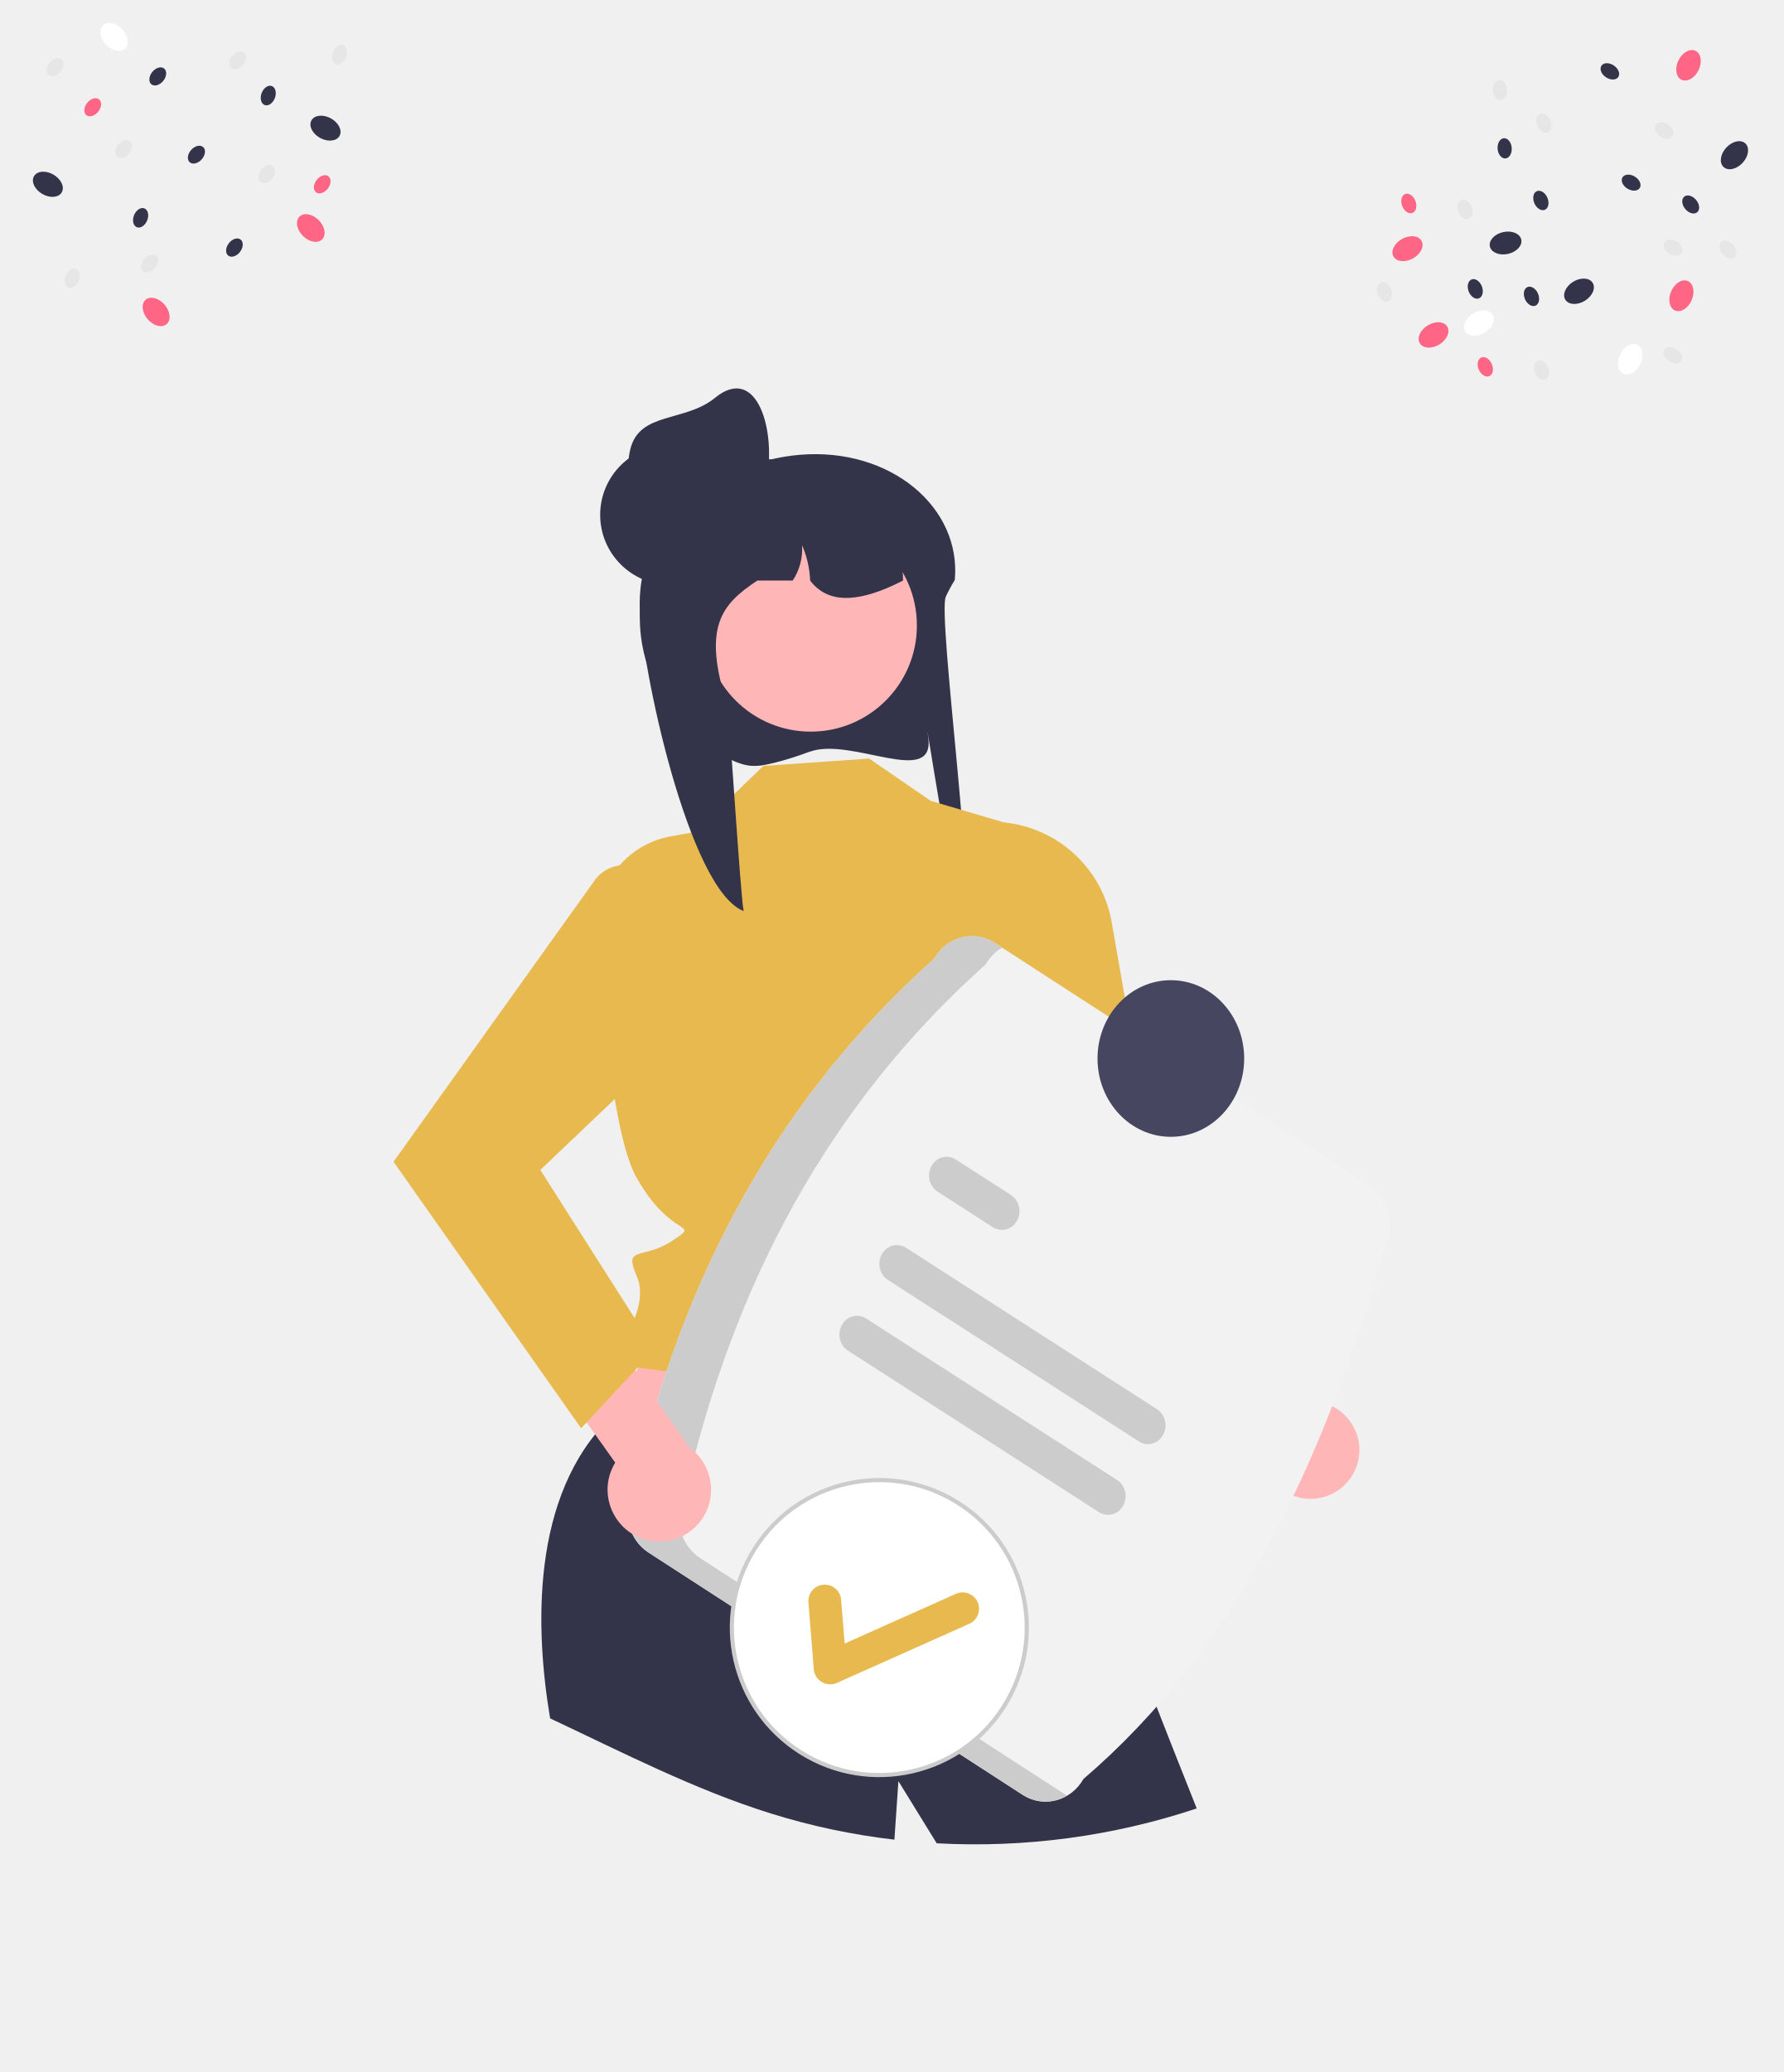
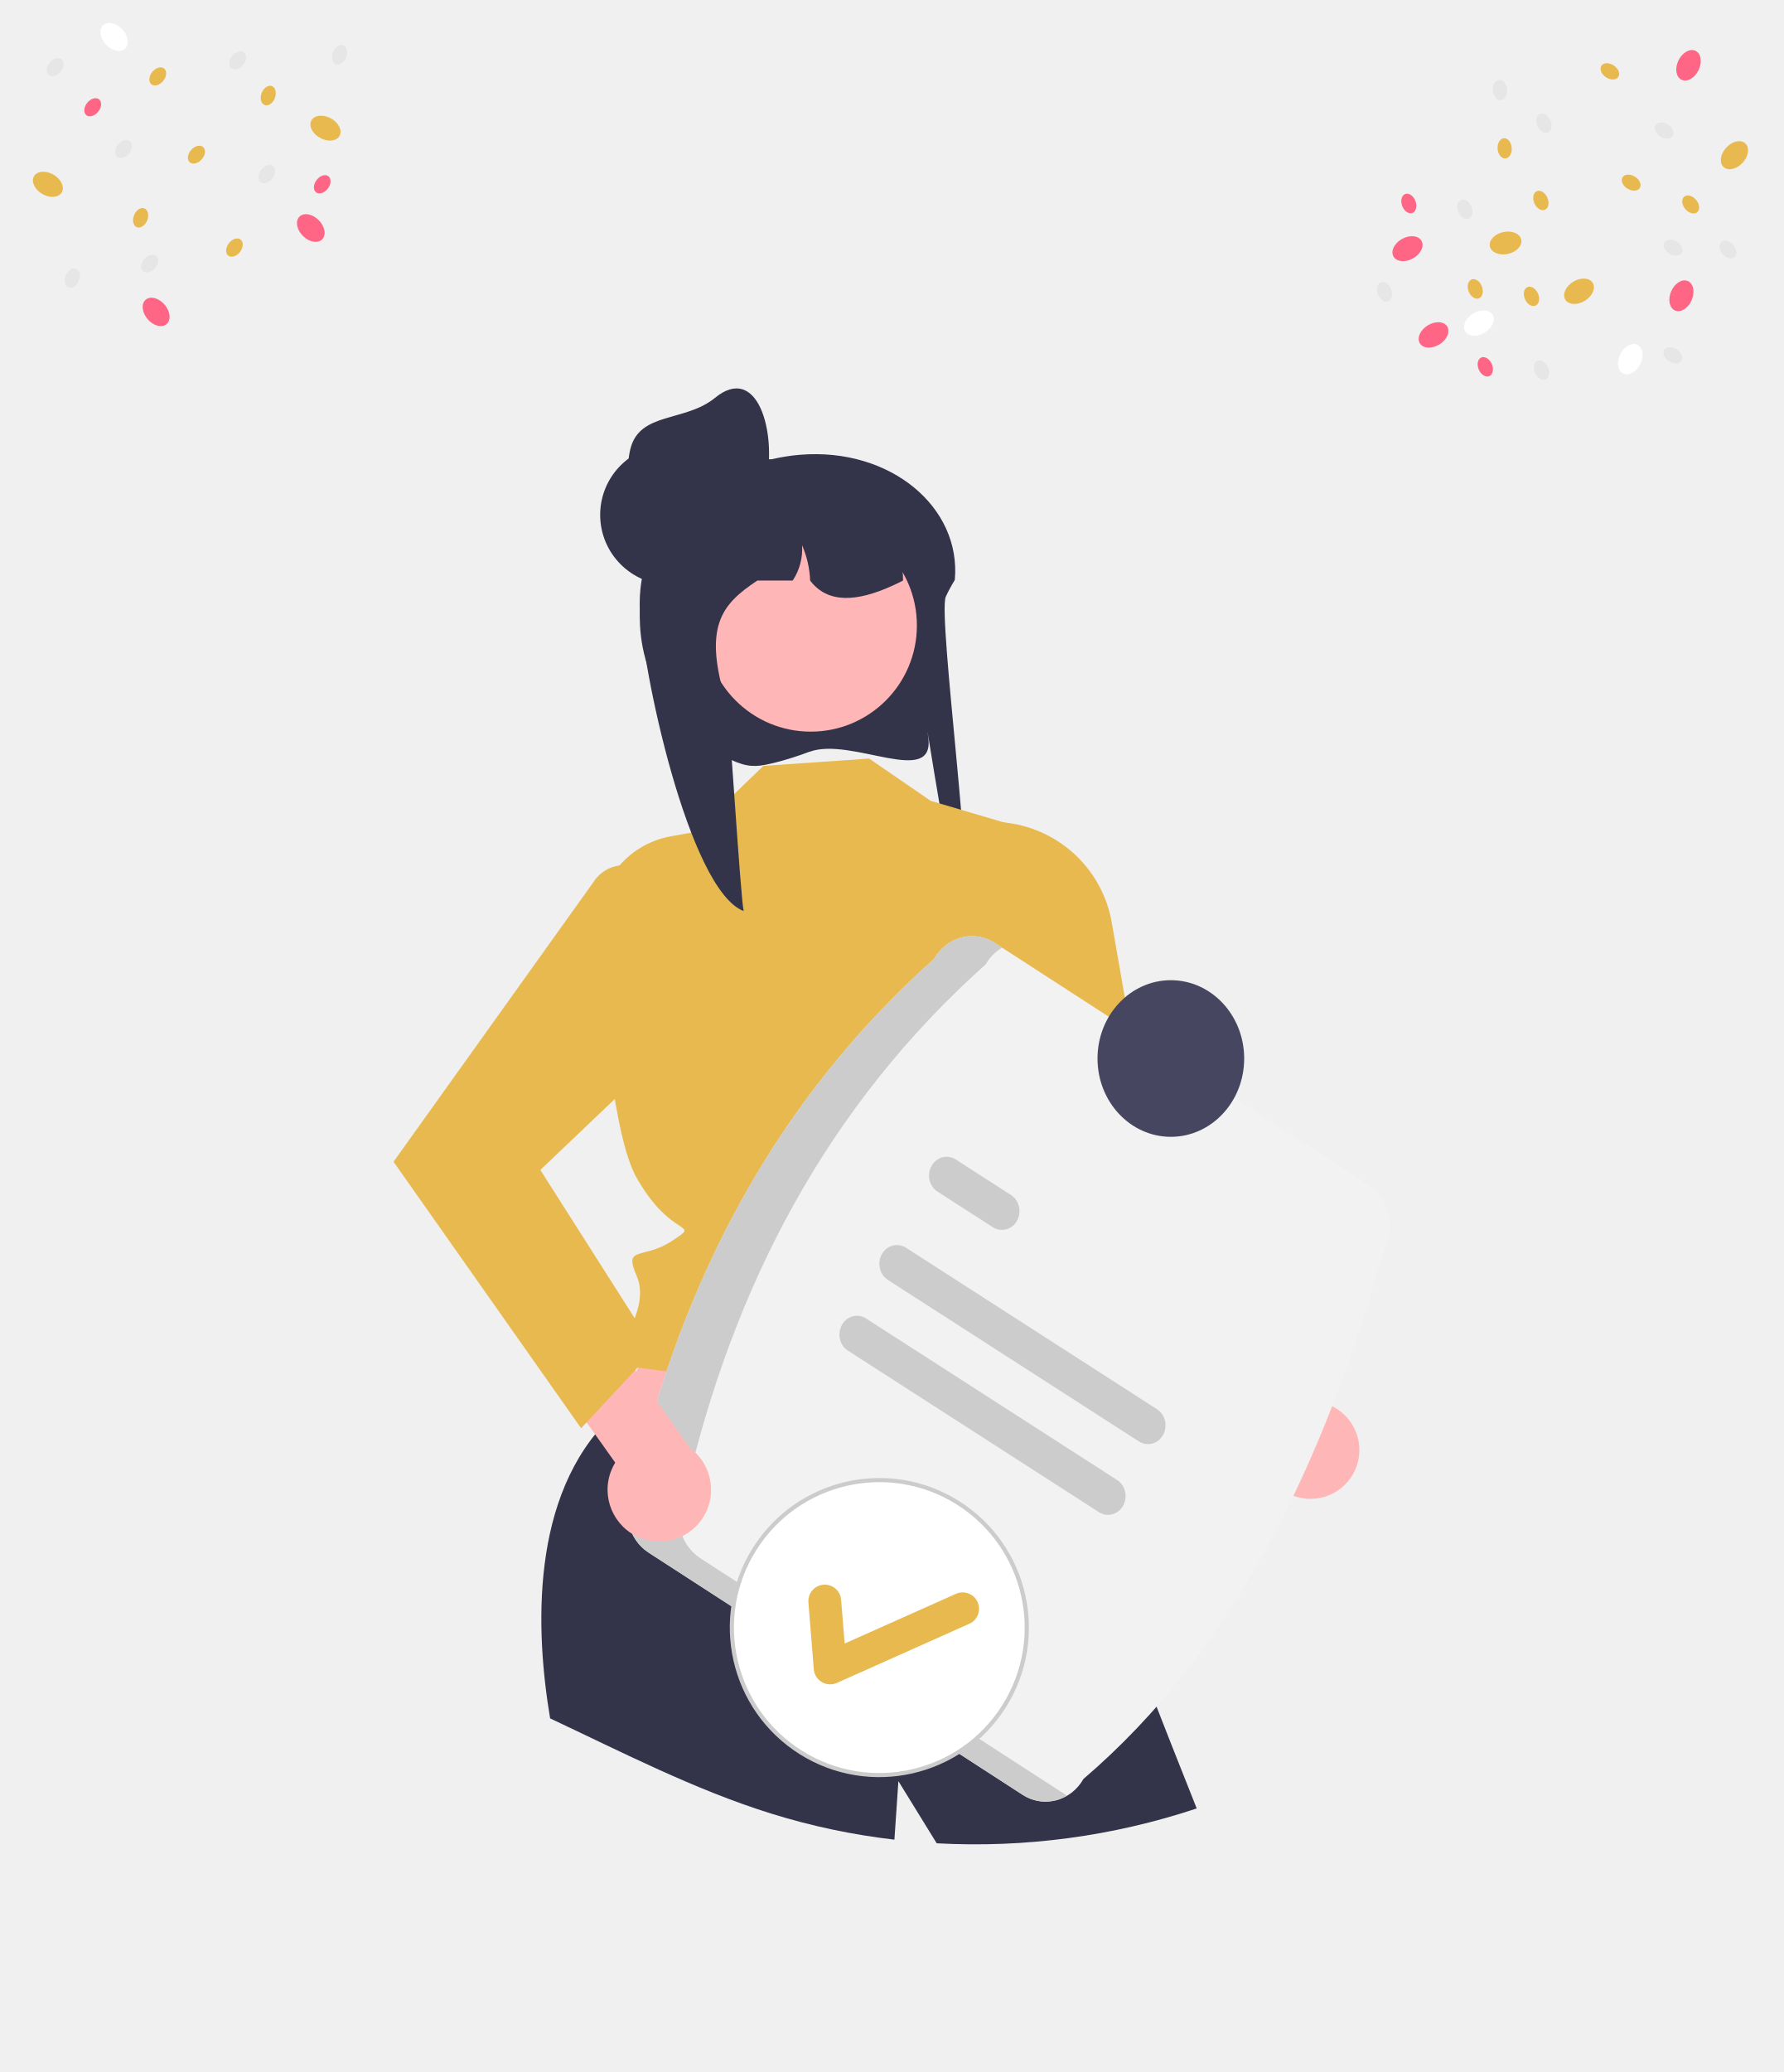
<svg xmlns="http://www.w3.org/2000/svg" id="Camada_1" version="1.1" viewBox="0 0 575.46 668.32">
  <defs>
    <style>
      .st0 {
        fill: #ff6584;
      }

      .st1 {
        fill: #e6e6e6;
      }

      .st2 {
        fill: #ffb6b6;
      }

      .st3, .st4 {
        fill: #ccc;
      }

      .st5 {
        fill: #e8b94f;
      }

      .st6 {
        fill: #fff;
      }

      .st7 {
        fill: #f2f2f2;
      }

      .st8 {
        fill: #464660;
      }

      .st4 {
        isolation: isolate;
      }

      .st9 {
        fill: #333349;
      }
    </style>
  </defs>
  <path class="st9" d="M261.17,242.46c-3.61,1.37-7.28,2.54-11.01,3.49-4.93,1.2-7.72,1.76-12.48-.09-.16-.06-.32-.13-.47-.19-18.45-7.84-30.52-25.83-30.79-45.87-.02-.33-.02-.69-.02-1.04,0-1.66.08-3.32.24-4.98.21-2.26.57-4.49,1.08-6.69h-.04c-3.85-3.95-5.34-9.35-4.85-14.78.68-7.46,4.75-14.18,11.03-18.25,4.86-3.05,10.33-4.99,16.03-5.66,1.53-.17,3.07-.27,4.61-.27h14.48c2.99-.7,6.02-1.18,9.09-1.44h.02c29.12-2.42,52.1,16.89,49.95,40.38,0,.02-.04.05-.05.08-.62,1.01-1.17,1.96-1.65,2.88-.46.85-.86,1.67-1.21,2.45-2.66,6,9.97,99.17,5.44,100.59-2.58.8-12.98-68.53-11.11-55.33,2.35,16.54-24.84-.23-38.26,4.74l-.02-.02h-.01Z" />
  <polygon class="st2" points="305.05 410.88 345.43 496.88 190.12 481.15 222.54 398.58 305.05 410.88" />
  <path class="st9" d="M386.09,583.31c-27.01,8.99-55.46,12.8-83.89,11.24l-12.36-20.05s-.52,7.46-1.28,18.88c-13.53-1.57-26.88-4.39-39.89-8.45-24.66-7.71-47.77-19.66-71.19-30.67-4.75-28.28-6.53-71.91,19.71-97.29l141.21,25.88s22.66,16.95,16.59,23.01c-6.06,6.06-7,5.13-3.02,9.1,3.98,3.97,12.59,9.31,12.67,12.79.03,1.36,9.69,26.02,21.45,55.57h0Z" />
-   <path class="st5" d="M280.39,244.67l-34.11,2.37-22.05,21.31-7.72,1.38c-14.37,2.56-24.55,15.47-23.68,30.04,1.59,26.91,5.15,67.12,12.58,80.17,11.53,20.23,21.05,13.88,11.53,20.23s-15.91,1.36-11.53,11.39c4.38,10.03-5.93,22.9-5.93,22.9l-4.1,4.1,4.35,1.78,138.76,18.06s-11.99-53.94-4.49-67.2,25.69-53.31,9.46-68.98l-15.88-55.86-27.31-8.05-19.86-13.63h-.02,0Z" />
+   <path class="st5" d="M280.39,244.67l-34.11,2.37-22.05,21.31-7.72,1.38c-14.37,2.56-24.55,15.47-23.68,30.04,1.59,26.91,5.15,67.12,12.58,80.17,11.53,20.23,21.05,13.88,11.53,20.23s-15.91,1.36-11.53,11.39c4.38,10.03-5.93,22.9-5.93,22.9l-4.1,4.1,4.35,1.78,138.76,18.06s-11.99-53.94-4.49-67.2,25.69-53.31,9.46-68.98l-15.88-55.86-27.31-8.05-19.86-13.63h-.02Z" />
  <path class="st2" d="M422.35,483.46c-8.7-.28-15.54-7.56-15.26-16.27.02-.84.12-1.68.28-2.52l-65.08-44.08,7.76-21,76.92,52.92c8.39,2.29,13.34,10.95,11.04,19.34-1.91,7.02-8.4,11.82-15.66,11.59h0v.02h0Z" />
  <path class="st5" d="M317.36,265.21l-10.15.7,18.23,109.19,77.97,99.49,22.06-19.69-54.96-89.54-11.84-67.82c-3.45-19.76-21.29-33.74-41.3-32.34h-.01Z" />
  <circle class="st2" cx="261.56" cy="201.74" r="34.25" />
  <path class="st9" d="M291.34,187.26c-.57.3-1.13.58-1.71.85-.59.28-1.19.57-1.79.84-11.46,5.19-20.8,5.78-26.47-1.69-.15-3.93-1.04-7.8-2.61-11.41.28,4.04-.79,8.04-3.02,11.41h-11.41c-11.74,7.79-17.78,14.96-9.62,40.57.53,1.68,4.18,61.43,5.21,66.03-17.79-6.82-33.13-79.27-33.52-98.35-.02-.31-.02-.64-.02-.95,0-1.53.08-3.05.24-4.58.21-2.07.57-4.13,1.08-6.15h-.04c-3.67-3.52-5.46-8.55-4.85-13.59,2.98-3.91,6.67-7.22,10.88-9.76,3.83-1.86,7.82-3.35,11.92-4.48.11-.02.19-.04.29-.08,1.25-.35,2.54-.65,3.82-.92,2.64-.55,5.32-.96,8.02-1.21.19,0,.39-.02.56-.02,1.08,0,2.14.29,3.07.84h.02c1.81,1.08,2.93,3.03,2.95,5.14h12.71c.46,0,.94,0,1.4.04,17.7.7,31.92,8.28,32.84,25.67.04.6.05,1.19.05,1.79h0Z" />
  <circle class="st9" cx="216.2" cy="166.07" r="22.57" />
  <path class="st9" d="M247.19,155.63c-2.57,12.2-15.21,19.5-27.31,16.51s-19.5-15.21-16.51-27.31c2.98-12.1,17.67-8.61,27.31-16.51,13.64-11.17,19.97,10.87,16.51,27.31h0Z" />
-   <path class="st7" d="M204.46,479.88c15.47-67.35,46.12-125.25,96.89-170.61,4.09-7.18,12.86-9.48,19.6-5.13l120.69,78.13c6.73,4.37,8.88,13.73,4.8,20.92-19.38,69.12-48.4,129.09-96.89,170.61-4.09,7.18-12.86,9.48-19.6,5.13l-120.69-78.13c-6.73-4.37-8.88-13.73-4.8-20.92Z" />
-   <path class="st4" d="M225.91,502.58c-6.73-4.37-8.88-13.73-4.8-20.92,15.47-67.35,46.12-125.25,96.89-170.61,1.3-2.26,3.13-4.11,5.32-5.37l-2.38-1.54c-6.74-4.35-15.51-2.06-19.6,5.13-50.77,45.36-81.42,103.26-96.89,170.61-4.07,7.19-1.93,16.56,4.8,20.92l120.69,78.13c4.38,2.81,9.82,2.9,14.27.24l-118.31-76.59h0Z" />
+   <path class="st7" d="M204.46,479.88c15.47-67.35,46.12-125.25,96.89-170.61,4.09-7.18,12.86-9.48,19.6-5.13l120.69,78.13c6.73,4.37,8.88,13.73,4.8,20.92-19.38,69.12-48.4,129.09-96.89,170.61-4.09,7.18-12.86,9.48-19.6,5.13l-120.69-78.13c-6.73-4.37-8.88-13.73-4.8-20.92h0Z" />
+   <path class="st4" d="M225.91,502.58c-6.73-4.37-8.88-13.73-4.8-20.92,15.47-67.35,46.12-125.25,96.89-170.61,1.3-2.26,3.13-4.11,5.32-5.37l-2.38-1.54c-6.74-4.35-15.51-2.06-19.6,5.13-50.77,45.36-81.42,103.26-96.89,170.61-4.07,7.19-1.93,16.56,4.8,20.92l120.69,78.13c4.38,2.81,9.82,2.9,14.27.24l-118.31-76.59h.01Z" />
  <path class="st3" d="M367.45,464.94l-81.01-52.11c-2.68-1.73-3.54-5.46-1.92-8.32,1.61-2.86,5.1-3.77,7.77-2.06l81.01,52.11c2.68,1.73,3.53,5.46,1.91,8.32-1.61,2.85-5.09,3.76-7.76,2.06h0Z" />
  <path class="st3" d="M320.32,395.84l-17.83-11.47c-2.69-1.71-3.57-5.44-1.95-8.31,1.61-2.87,5.1-3.81,7.78-2.09l.03.02,17.83,11.47c2.68,1.73,3.53,5.46,1.91,8.32-1.61,2.85-5.09,3.76-7.77,2.06h0Z" />
-   <path class="st3" d="M354.57,487.76l-81.01-52.11c-2.68-1.72-3.55-5.45-1.93-8.32,1.61-2.86,5.09-3.78,7.77-2.07h0l81.01,52.12c2.68,1.73,3.53,5.46,1.91,8.32-1.61,2.85-5.09,3.76-7.76,2.06h0Z" />
+   <path class="st3" d="M354.57,487.76l-81.01-52.11c-2.68-1.72-3.55-5.45-1.93-8.32,1.61-2.86,5.09-3.78,7.77-2.07h0l81.01,52.12c2.68,1.73,3.53,5.46,1.91,8.32-1.61,2.85-5.09,3.76-7.76,2.06h.01Z" />
  <ellipse class="st8" cx="377.74" cy="341.42" rx="23.66" ry="25.26" />
-   <circle class="st6" cx="283.7" cy="524.99" r="47.58" transform="translate(-288.13 354.37) rotate(-45)" />
-   <path class="st3" d="M257.96,565.79c-22.54-14.22-29.28-44-15.07-66.54,14.22-22.54,44-29.28,66.54-15.07,22.54,14.21,29.28,44,15.07,66.54-14.23,22.51-44,29.25-66.54,15.07h0ZM308.72,485.3c-21.92-13.82-50.88-7.26-64.7,14.65-13.82,21.91-7.26,50.88,14.65,64.7,21.92,13.82,50.88,7.26,64.7-14.65h0c13.79-21.93,7.24-50.87-14.65-64.7h0Z" />
-   <path class="st5" d="M265,542.47c-1.41-.89-2.32-2.39-2.45-4.05l-1.74-21.56c-.24-2.91,1.92-5.47,4.84-5.71s5.47,1.92,5.71,4.84v.02l1.15,14.11,35.9-16.03c2.67-1.2,5.8,0,6.99,2.66,1.19,2.66,0,5.8-2.66,6.99h-.02l-42.73,19.09c-1.57.7-3.38.59-4.85-.28l-.12-.08h-.02Z" />
-   <ellipse class="st9" cx="485.73" cy="78.38" rx="5.18" ry="3.6" transform="translate(-5.51 105.96) rotate(-12.38)" />
+   <circle class="st6" cx="283.7" cy="524.99" r="47.58" />
+   <path class="st3" d="M257.96,565.79c-22.54-14.22-29.28-44-15.07-66.54,14.22-22.54,44-29.28,66.54-15.07s29.28,44,15.07,66.54c-14.23,22.51-44,29.25-66.54,15.07h0ZM308.72,485.3c-21.92-13.82-50.88-7.26-64.7,14.65s-7.26,50.88,14.65,64.7c21.92,13.82,50.88,7.26,64.7-14.65h0c13.79-21.93,7.24-50.87-14.65-64.7h0Z" />
+   <path class="st5" d="M265,542.47c-1.41-.89-2.32-2.39-2.45-4.05l-1.74-21.56c-.24-2.91,1.92-5.47,4.84-5.71s5.47,1.92,5.71,4.84v.02l1.15,14.11,35.9-16.03c2.67-1.2,5.8,0,6.99,2.66s0,5.8-2.66,6.99h-.02l-42.73,19.09c-1.57.7-3.38.59-4.85-.28l-.12-.08h-.02,0Z" />
+   <ellipse class="st5" cx="485.73" cy="78.38" rx="5.18" ry="3.6" transform="translate(-5.51 105.96) rotate(-12.38)" />
  <ellipse class="st1" cx="483.93" cy="29.04" rx="2.28" ry="3.27" transform="translate(-.78 38.4) rotate(-4.54)" />
-   <ellipse class="st9" cx="485.43" cy="47.85" rx="2.28" ry="3.27" transform="translate(-2.26 38.57) rotate(-4.54)" />
+   <ellipse class="st5" cx="485.43" cy="47.85" rx="2.28" ry="3.27" transform="translate(-2.26 38.57) rotate(-4.54)" />
  <ellipse class="st6" cx="477.14" cy="104.21" rx="5.18" ry="3.6" transform="translate(15.83 264.58) rotate(-31.49)" />
-   <ellipse class="st9" cx="509.42" cy="93.95" rx="5.18" ry="3.6" transform="translate(25.95 279.93) rotate(-31.49)" />
+   <ellipse class="st5" cx="509.42" cy="93.95" rx="5.18" ry="3.6" transform="translate(25.95 279.93) rotate(-31.49)" />
  <ellipse class="st0" cx="462.49" cy="108.03" rx="5.18" ry="3.6" transform="translate(11.68 257.49) rotate(-31.49)" />
  <ellipse class="st1" cx="498.1" cy="39.75" rx="2.28" ry="3.27" transform="translate(25.89 203.15) rotate(-23.65)" />
-   <ellipse class="st9" cx="497.12" cy="64.66" rx="2.28" ry="3.27" transform="translate(15.81 204.85) rotate(-23.65)" />
-   <ellipse class="st1" cx="497.35" cy="119.37" rx="2.28" ry="3.27" transform="translate(-6.12 209.54) rotate(-23.65)" />
+   <ellipse class="st5" cx="497.12" cy="64.66" rx="2.28" ry="3.27" transform="translate(15.81 204.85) rotate(-23.65)" />
+   <ellipse class="st1" cx="497.34" cy="119.37" rx="2.28" ry="3.27" transform="translate(-6.12 209.53) rotate(-23.65)" />
  <ellipse class="st0" cx="479.19" cy="118.32" rx="2.28" ry="3.27" transform="translate(-7.22 202.16) rotate(-23.65)" />
-   <ellipse class="st9" cx="494.09" cy="95.59" rx="2.28" ry="3.27" transform="translate(3.15 206.23) rotate(-23.65)" />
+   <ellipse class="st5" cx="494.09" cy="95.59" rx="2.28" ry="3.27" transform="translate(3.15 206.23) rotate(-23.65)" />
  <path class="st2" d="M206.4,495.99c-8.55-3.51-12.64-13.28-9.13-21.83.33-.83.74-1.63,1.21-2.4l-48.33-67.94,15.5-17.98,56.81,81.11c7.49,5.39,9.2,15.83,3.81,23.32-4.51,6.27-12.73,8.63-19.87,5.71h0Z" />
-   <path class="st5" d="M207.51,280.69h0c-5.05-2.97-11.52-1.84-15.24,2.69l-65.31,91.34,60.52,85.96,23.68-25.43-36.84-57.89,48.96-46.61c8.33-18.25,1.52-39.85-15.77-50.03h.01v-.03h-.01Z" />
+   <path class="st5" d="M207.51,280.69h0c-5.05-2.97-11.52-1.84-15.24,2.69l-65.31,91.34,60.52,85.96,23.68-25.43-36.84-57.89,48.96-46.61c8.33-18.25,1.52-39.85-15.77-50.03h0v-.03h0Z" />
  <ellipse class="st0" cx="454.09" cy="80.21" rx="5.18" ry="3.6" transform="translate(17.68 229.14) rotate(-28.86)" />
-   <ellipse class="st1" cx="446.68" cy="94.14" rx="2.28" ry="3.27" transform="translate(-4.04 166.48) rotate(-21.02)" />
-   <ellipse class="st1" cx="472.61" cy="67.51" rx="2.28" ry="3.27" transform="translate(7.23 174.01) rotate(-21.02)" />
+   <ellipse class="st1" cx="446.68" cy="94.13" rx="2.28" ry="3.27" transform="translate(-4.04 166.49) rotate(-21.02)" />
+   <ellipse class="st1" cx="472.61" cy="67.51" rx="2.28" ry="3.27" transform="translate(7.24 174.01) rotate(-21.02)" />
  <ellipse class="st0" cx="454.52" cy="65.63" rx="2.28" ry="3.27" transform="translate(6.7 167.4) rotate(-21.02)" />
-   <ellipse class="st9" cx="475.96" cy="93.19" rx="2.28" ry="3.27" transform="translate(-1.76 176.92) rotate(-21.02)" />
-   <ellipse class="st9" cx="15.44" cy="59.45" rx="3.6" ry="5.18" transform="translate(-43.7 42.87) rotate(-59.79)" />
-   <ellipse class="st1" cx="23.31" cy="89.71" rx="3.27" ry="2.28" transform="translate(-68.52 77.13) rotate(-67.63)" />
-   <ellipse class="st9" cx="45.36" cy="70.25" rx="3.27" ry="2.28" transform="translate(-36.86 85.46) rotate(-67.63)" />
-   <ellipse class="st0" cx="50.37" cy="100.62" rx="3.6" ry="5.18" transform="translate(-53.42 57.14) rotate(-40.68)" />
+   <ellipse class="st5" cx="475.95" cy="93.18" rx="2.28" ry="3.27" transform="translate(-1.75 176.92) rotate(-21.02)" />
+   <ellipse class="st5" cx="15.44" cy="59.44" rx="3.6" ry="5.18" transform="translate(-43.69 42.88) rotate(-59.79)" />
+   <ellipse class="st1" cx="23.31" cy="89.72" rx="3.27" ry="2.28" transform="translate(-68.53 77.13) rotate(-67.63)" />
+   <ellipse class="st5" cx="45.37" cy="70.25" rx="3.27" ry="2.28" transform="translate(-36.86 85.47) rotate(-67.63)" />
+   <ellipse class="st0" cx="50.37" cy="100.61" rx="3.6" ry="5.18" transform="translate(-53.41 57.14) rotate(-40.68)" />
  <ellipse class="st1" cx="48.31" cy="84.99" rx="3.27" ry="2.28" transform="translate(-47.36 64.89) rotate(-48.52)" />
-   <ellipse class="st9" cx="63.37" cy="49.88" rx="3.27" ry="2.28" transform="translate(-15.97 64.32) rotate(-48.52)" />
-   <ellipse class="st6" cx="36.81" cy="11.91" rx="3.6" ry="5.18" transform="translate(1.85 28.49) rotate(-43.31)" />
+   <ellipse class="st5" cx="63.37" cy="49.88" rx="3.27" ry="2.28" transform="translate(-15.97 64.32) rotate(-48.52)" />
+   <ellipse class="st6" cx="36.8" cy="11.91" rx="3.6" ry="5.18" transform="translate(1.86 28.49) rotate(-43.31)" />
  <ellipse class="st1" cx="17.79" cy="21.66" rx="3.27" ry="2.28" transform="translate(-10.24 21.93) rotate(-51.15)" />
-   <ellipse class="st1" cx="39.86" cy="48.09" rx="3.27" ry="2.28" transform="translate(-22.59 48.96) rotate(-51.15)" />
+   <ellipse class="st1" cx="39.87" cy="48.08" rx="3.27" ry="2.28" transform="translate(-22.59 48.97) rotate(-51.15)" />
  <ellipse class="st0" cx="29.91" cy="34.59" rx="3.27" ry="2.28" transform="translate(-15.79 36.19) rotate(-51.15)" />
-   <ellipse class="st9" cx="50.9" cy="24.65" rx="3.27" ry="2.28" transform="translate(-.23 48.83) rotate(-51.15)" />
-   <ellipse class="st9" cx="559.58" cy="50.06" rx="5.18" ry="3.6" transform="translate(144.42 428.59) rotate(-47.47)" />
-   <ellipse class="st1" cx="557.49" cy="80.47" rx="2.28" ry="3.27" transform="translate(76.8 374.08) rotate(-39.63)" />
-   <ellipse class="st9" cx="545.46" cy="65.95" rx="2.28" ry="3.27" transform="translate(83.29 363.07) rotate(-39.63)" />
-   <ellipse class="st0" cx="542.45" cy="95.4" rx="5.18" ry="3.6" transform="translate(239.31 555.24) rotate(-66.58)" />
+   <ellipse class="st5" cx="50.9" cy="24.65" rx="3.27" ry="2.28" transform="translate(-.23 48.83) rotate(-51.15)" />
+   <ellipse class="st5" cx="559.57" cy="50.06" rx="5.18" ry="3.6" transform="translate(144.42 428.58) rotate(-47.47)" />
+   <ellipse class="st1" cx="557.49" cy="80.47" rx="2.28" ry="3.27" transform="translate(76.79 374.08) rotate(-39.63)" />
+   <ellipse class="st5" cx="545.46" cy="65.95" rx="2.28" ry="3.27" transform="translate(83.29 363.06) rotate(-39.63)" />
+   <ellipse class="st0" cx="542.46" cy="95.4" rx="5.18" ry="3.6" transform="translate(239.31 555.25) rotate(-66.58)" />
  <ellipse class="st1" cx="539.76" cy="79.86" rx="2.28" ry="3.27" transform="translate(191.4 499.82) rotate(-58.74)" />
-   <ellipse class="st9" cx="526.24" cy="58.91" rx="2.28" ry="3.27" transform="translate(202.81 478.18) rotate(-58.74)" />
-   <ellipse class="st6" cx="525.95" cy="115.85" rx="5.18" ry="3.6" transform="translate(190.89 537.5) rotate(-63.95)" />
-   <ellipse class="st0" cx="544.74" cy="21.06" rx="5.18" ry="3.6" transform="translate(286.6 501.21) rotate(-63.95)" />
+   <ellipse class="st5" cx="526.25" cy="58.91" rx="2.28" ry="3.27" transform="translate(202.81 478.19) rotate(-58.74)" />
+   <ellipse class="st6" cx="525.94" cy="115.86" rx="5.18" ry="3.6" transform="translate(190.89 537.49) rotate(-63.95)" />
+   <ellipse class="st0" cx="544.75" cy="21.06" rx="5.18" ry="3.6" transform="translate(286.6 501.22) rotate(-63.95)" />
  <ellipse class="st1" cx="539.68" cy="114.62" rx="2.28" ry="3.27" transform="translate(143.61 498.7) rotate(-56.11)" />
  <ellipse class="st1" cx="536.88" cy="42.11" rx="2.28" ry="3.27" transform="translate(202.56 464.3) rotate(-56.11)" />
-   <ellipse class="st9" cx="519.38" cy="23.01" rx="2.28" ry="3.27" transform="translate(210.67 441.33) rotate(-56.11)" />
-   <ellipse class="st9" cx="105.01" cy="41.33" rx="3.6" ry="5.18" transform="translate(18.29 113.55) rotate(-61.27)" />
+   <ellipse class="st5" cx="519.38" cy="23.02" rx="2.28" ry="3.27" transform="translate(210.66 441.32) rotate(-56.11)" />
+   <ellipse class="st5" cx="105.01" cy="41.33" rx="3.6" ry="5.18" transform="translate(18.29 113.55) rotate(-61.27)" />
  <ellipse class="st1" cx="109.56" cy="17.63" rx="3.27" ry="2.28" transform="translate(54.02 113.7) rotate(-69.11)" />
-   <ellipse class="st9" cx="86.55" cy="30.82" rx="3.27" ry="2.28" transform="translate(26.89 100.69) rotate(-69.11)" />
-   <ellipse class="st1" cx="76.66" cy="19.49" rx="3.27" ry="2.28" transform="translate(12.46 65.69) rotate(-50)" />
+   <ellipse class="st5" cx="86.55" cy="30.82" rx="3.27" ry="2.28" transform="translate(26.89 100.69) rotate(-69.11)" />
+   <ellipse class="st1" cx="76.67" cy="19.49" rx="3.27" ry="2.28" transform="translate(12.45 65.69) rotate(-50)" />
  <ellipse class="st0" cx="100.27" cy="73.55" rx="3.6" ry="5.18" transform="translate(-22.71 91.99) rotate(-44.79)" />
-   <ellipse class="st1" cx="86.07" cy="56.15" rx="3.27" ry="2.28" transform="translate(-10.8 90.48) rotate(-52.63)" />
+   <ellipse class="st1" cx="86.07" cy="56.16" rx="3.27" ry="2.28" transform="translate(-10.8 90.47) rotate(-52.63)" />
  <ellipse class="st0" cx="103.96" cy="59.44" rx="3.27" ry="2.28" transform="translate(-6.38 105.98) rotate(-52.63)" />
-   <ellipse class="st9" cx="75.63" cy="79.86" rx="3.27" ry="2.28" transform="translate(-33.74 91.49) rotate(-52.63)" />
+   <ellipse class="st5" cx="75.63" cy="79.86" rx="3.27" ry="2.28" transform="translate(-33.74 91.49) rotate(-52.63)" />
</svg>
